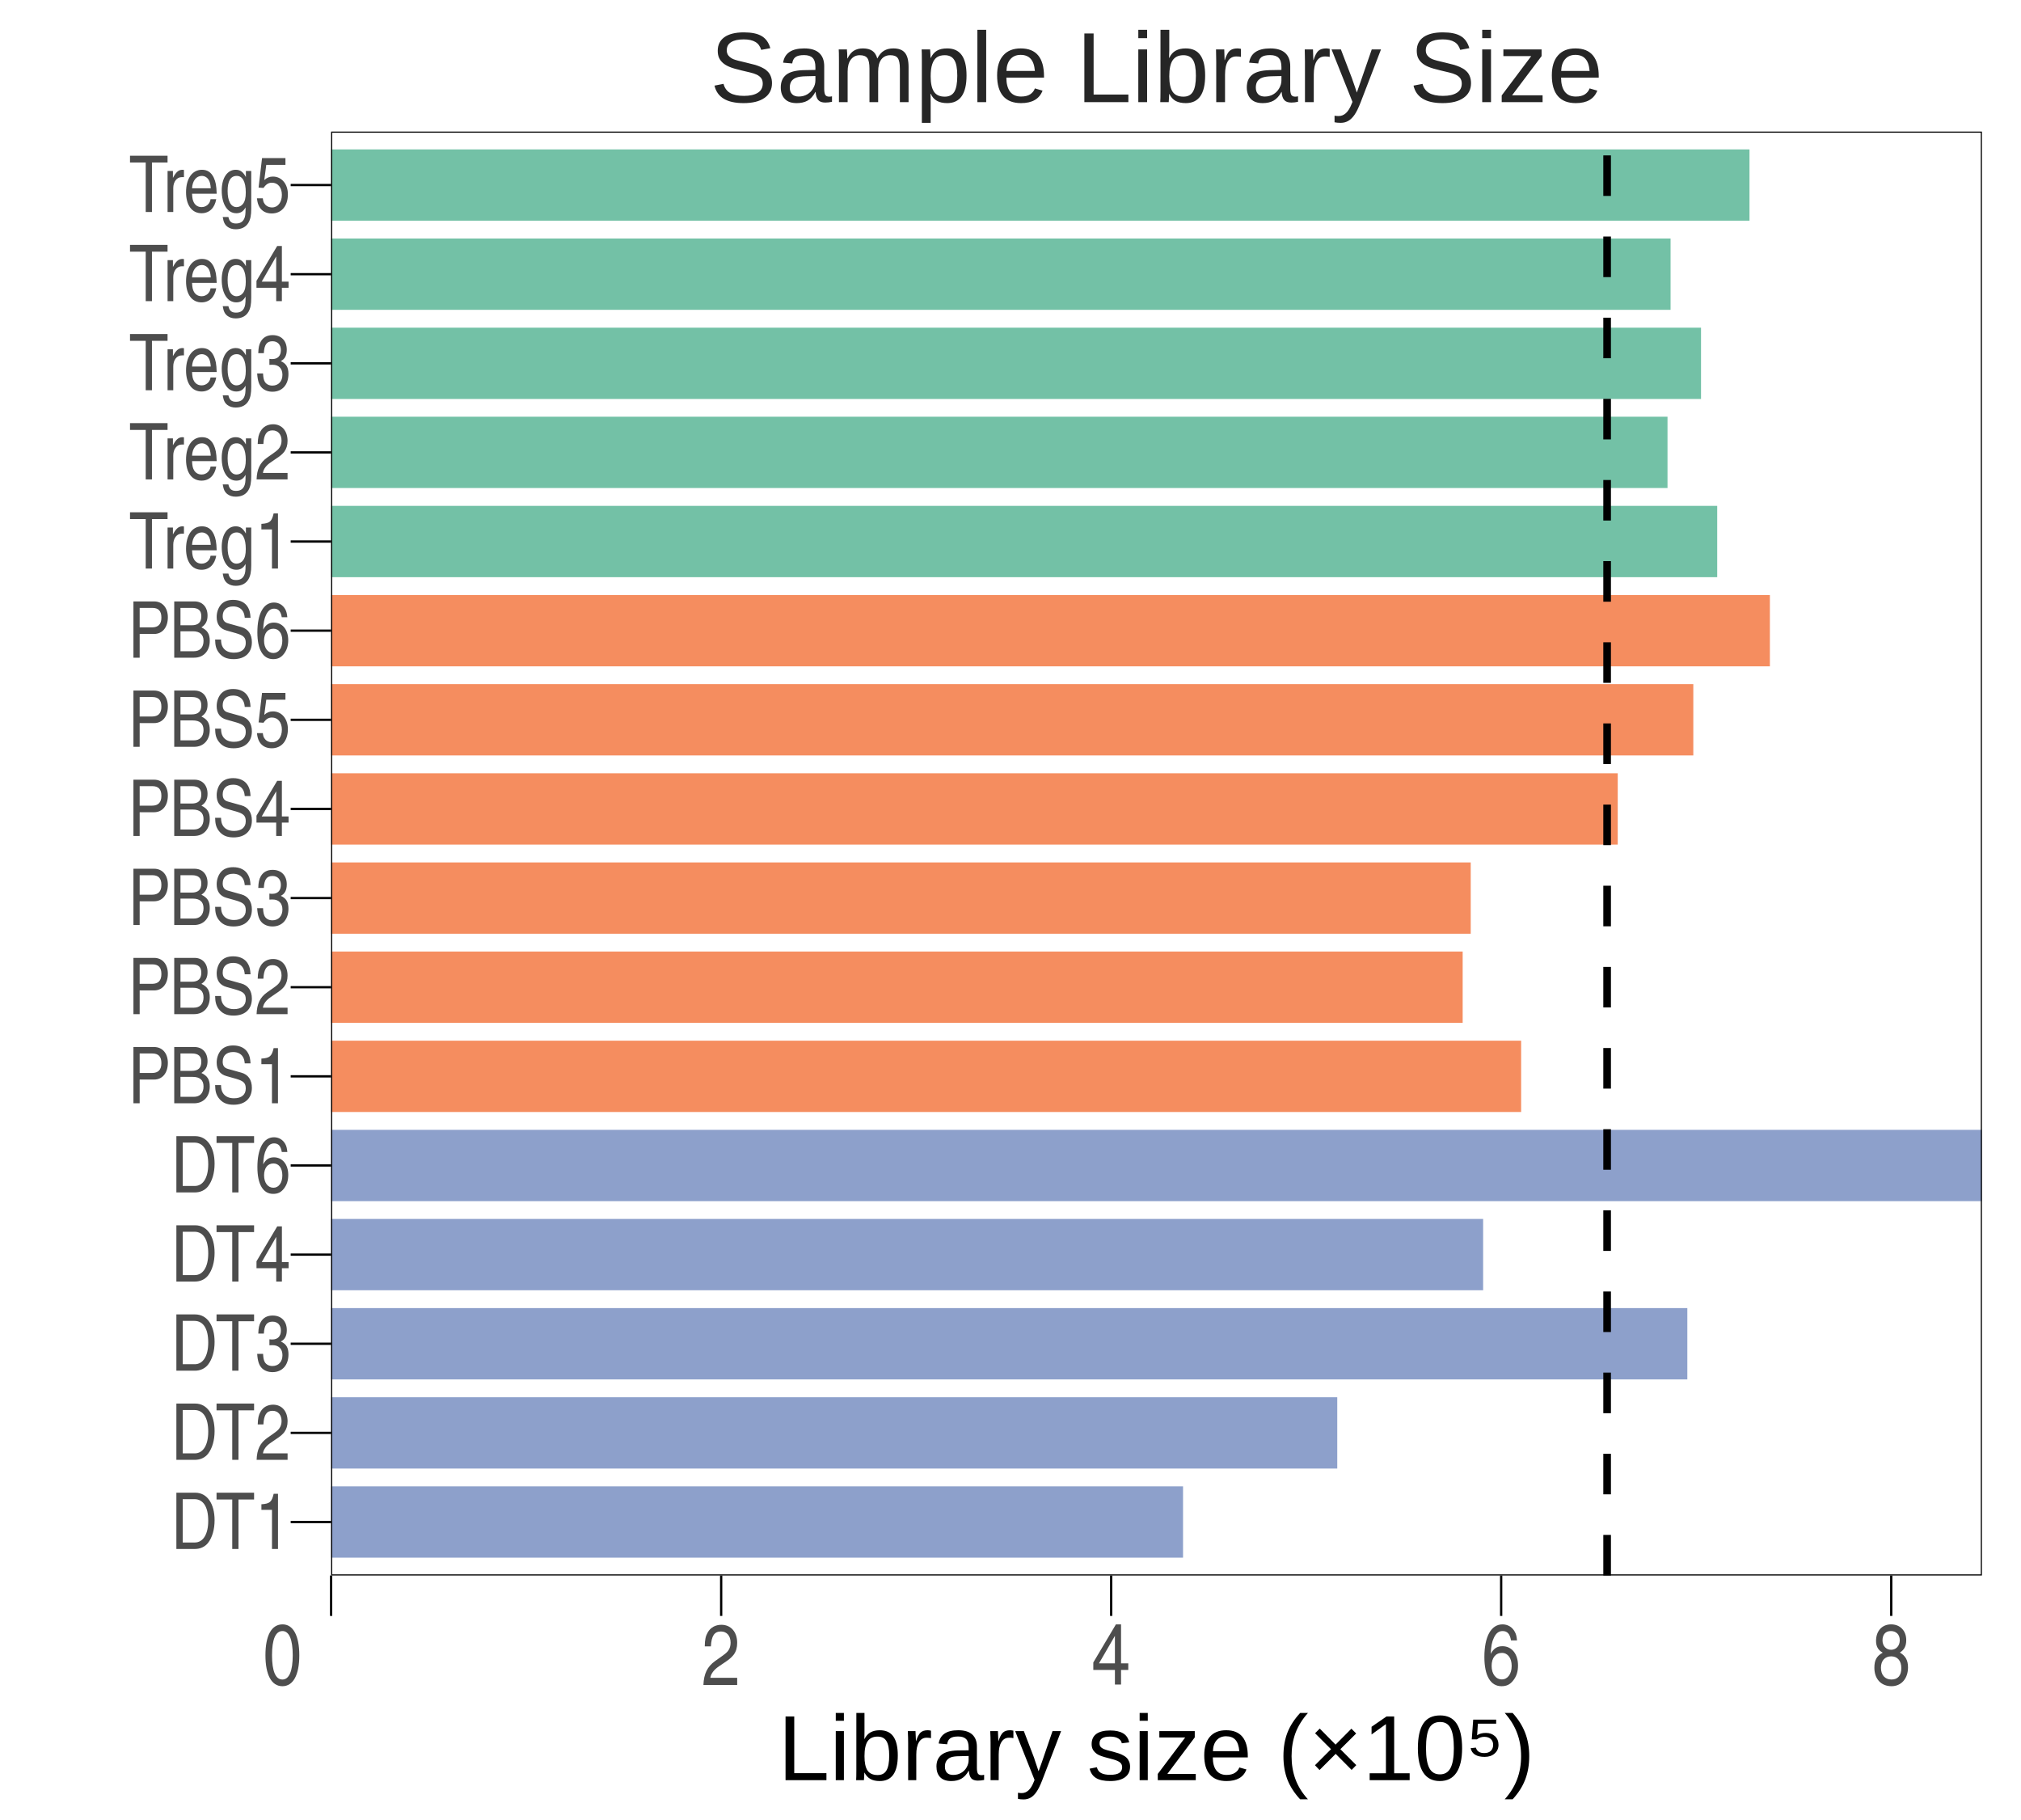
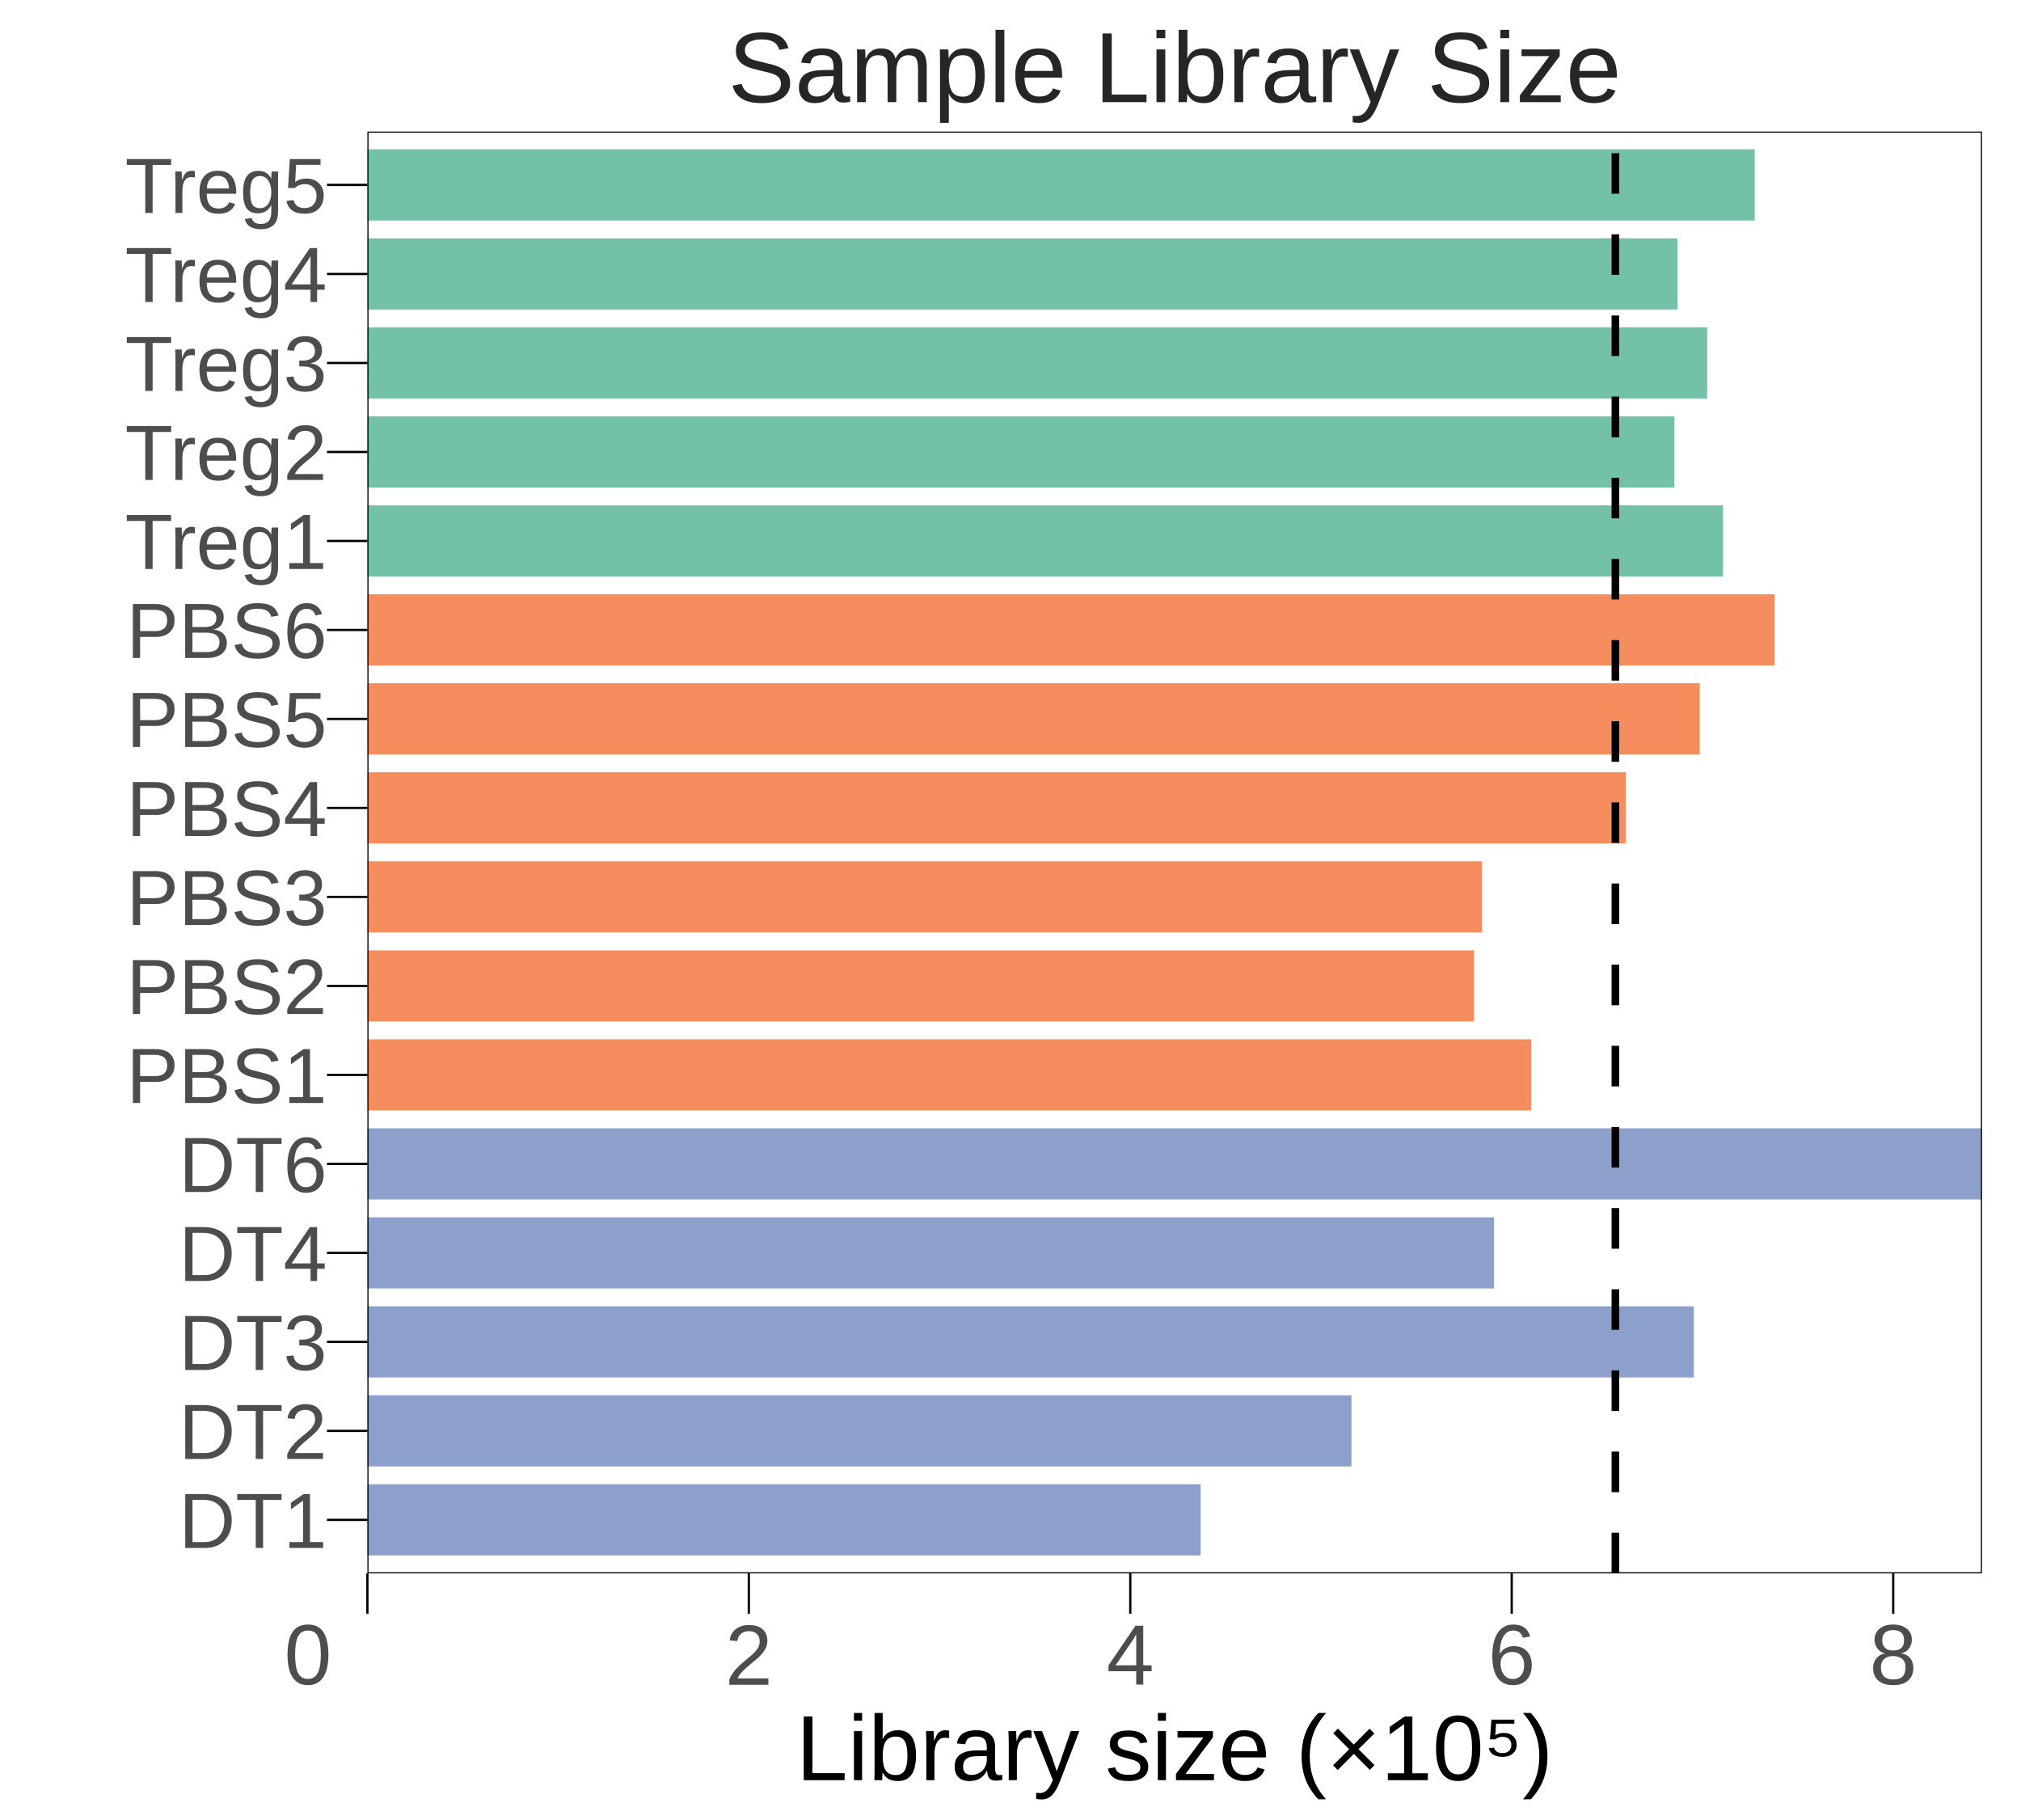
<svg xmlns="http://www.w3.org/2000/svg" class="svglite" width="283.46pt" height="255.12pt" viewBox="0 0 283.46 255.12">
  <defs>
    <style type="text/css">
    .svglite line, .svglite polyline, .svglite polygon, .svglite path, .svglite rect, .svglite circle {
      fill: none;
      stroke: #000000;
      stroke-linecap: round;
      stroke-linejoin: round;
      stroke-miterlimit: 10.00;
    }
    .svglite text {
      white-space: pre;
    }
  </style>
  </defs>
  <rect width="100%" height="100%" style="stroke: none; fill: none;" />
  <defs>
    <clipPath id="cpMC4wMHwyODMuNDZ8MC4wMHwyNTUuMTI=">
      <rect x="0.00" y="0.00" width="283.46" height="255.12" />
    </clipPath>
  </defs>
  <g clip-path="url(#cpMC4wMHwyODMuNDZ8MC4wMHwyNTUuMTI=)">
</g>
  <defs>
-     <clipPath id="cpNDYuNDR8Mjc3Ljk5fDE4LjQ1fDIyMC45NA==">
-       <rect x="46.44" y="18.45" width="231.54" height="202.49" />
+     <clipPath id="cpNTEuNTN8Mjc3Ljk5fDE4LjQ1fDIyMC42Mw==">
+       <rect x="51.53" y="18.45" width="226.46" height="202.18" />
    </clipPath>
  </defs>
-   <g clip-path="url(#cpNDYuNDR8Mjc3Ljk5fDE4LjQ1fDIyMC45NA==)">
-     <rect x="46.44" y="208.44" width="119.49" height="10.00" style="stroke-width: 1.07; stroke: none; stroke-linecap: butt; stroke-linejoin: miter; fill: #8DA0CB;" />
-     <rect x="46.44" y="195.94" width="141.12" height="10.00" style="stroke-width: 1.07; stroke: none; stroke-linecap: butt; stroke-linejoin: miter; fill: #8DA0CB;" />
-     <rect x="46.44" y="183.44" width="190.22" height="10.00" style="stroke-width: 1.07; stroke: none; stroke-linecap: butt; stroke-linejoin: miter; fill: #8DA0CB;" />
-     <rect x="46.44" y="170.94" width="161.58" height="10.00" style="stroke-width: 1.07; stroke: none; stroke-linecap: butt; stroke-linejoin: miter; fill: #8DA0CB;" />
-     <rect x="46.44" y="158.44" width="231.54" height="10.00" style="stroke-width: 1.07; stroke: none; stroke-linecap: butt; stroke-linejoin: miter; fill: #8DA0CB;" />
-     <rect x="46.44" y="145.94" width="166.91" height="10.00" style="stroke-width: 1.07; stroke: none; stroke-linecap: butt; stroke-linejoin: miter; fill: #F58D5F;" />
-     <rect x="46.44" y="133.44" width="158.71" height="10.00" style="stroke-width: 1.07; stroke: none; stroke-linecap: butt; stroke-linejoin: miter; fill: #F58D5F;" />
-     <rect x="46.44" y="120.94" width="159.84" height="10.00" style="stroke-width: 1.07; stroke: none; stroke-linecap: butt; stroke-linejoin: miter; fill: #F58D5F;" />
-     <rect x="46.44" y="108.44" width="180.46" height="10.00" style="stroke-width: 1.07; stroke: none; stroke-linecap: butt; stroke-linejoin: miter; fill: #F58D5F;" />
-     <rect x="46.44" y="95.94" width="191.06" height="10.00" style="stroke-width: 1.07; stroke: none; stroke-linecap: butt; stroke-linejoin: miter; fill: #F58D5F;" />
-     <rect x="46.44" y="83.44" width="201.80" height="10.00" style="stroke-width: 1.07; stroke: none; stroke-linecap: butt; stroke-linejoin: miter; fill: #F58D5F;" />
-     <rect x="46.44" y="70.94" width="194.41" height="10.00" style="stroke-width: 1.07; stroke: none; stroke-linecap: butt; stroke-linejoin: miter; fill: #73C1A6;" />
-     <rect x="46.44" y="58.44" width="187.44" height="10.00" style="stroke-width: 1.07; stroke: none; stroke-linecap: butt; stroke-linejoin: miter; fill: #73C1A6;" />
-     <rect x="46.44" y="45.95" width="192.14" height="10.00" style="stroke-width: 1.07; stroke: none; stroke-linecap: butt; stroke-linejoin: miter; fill: #73C1A6;" />
-     <rect x="46.44" y="33.45" width="187.87" height="10.00" style="stroke-width: 1.07; stroke: none; stroke-linecap: butt; stroke-linejoin: miter; fill: #73C1A6;" />
-     <rect x="46.44" y="20.95" width="198.94" height="10.00" style="stroke-width: 1.07; stroke: none; stroke-linecap: butt; stroke-linejoin: miter; fill: #73C1A6;" />
-     <line x1="225.41" y1="220.94" x2="225.41" y2="18.45" style="stroke-width: 1.07; stroke-dasharray: 5.69,5.69; stroke-linecap: butt;" />
-     <rect x="46.44" y="18.45" width="231.54" height="202.49" style="stroke-width: 0.32;" />
+   <g clip-path="url(#cpNTEuNTN8Mjc3Ljk5fDE4LjQ1fDIyMC42Mw==)">
+     <rect x="51.53" y="208.15" width="116.87" height="9.98" style="stroke-width: 1.07; stroke: none; stroke-linecap: butt; stroke-linejoin: miter; fill: #8DA0CB;" />
+     <rect x="51.53" y="195.67" width="138.02" height="9.98" style="stroke-width: 1.07; stroke: none; stroke-linecap: butt; stroke-linejoin: miter; fill: #8DA0CB;" />
+     <rect x="51.53" y="183.19" width="186.04" height="9.98" style="stroke-width: 1.07; stroke: none; stroke-linecap: butt; stroke-linejoin: miter; fill: #8DA0CB;" />
+     <rect x="51.53" y="170.71" width="158.03" height="9.98" style="stroke-width: 1.07; stroke: none; stroke-linecap: butt; stroke-linejoin: miter; fill: #8DA0CB;" />
+     <rect x="51.53" y="158.23" width="226.46" height="9.98" style="stroke-width: 1.07; stroke: none; stroke-linecap: butt; stroke-linejoin: miter; fill: #8DA0CB;" />
+     <rect x="51.53" y="145.75" width="163.25" height="9.98" style="stroke-width: 1.07; stroke: none; stroke-linecap: butt; stroke-linejoin: miter; fill: #F58D5F;" />
+     <rect x="51.53" y="133.27" width="155.22" height="9.98" style="stroke-width: 1.07; stroke: none; stroke-linecap: butt; stroke-linejoin: miter; fill: #F58D5F;" />
+     <rect x="51.53" y="120.78" width="156.33" height="9.98" style="stroke-width: 1.07; stroke: none; stroke-linecap: butt; stroke-linejoin: miter; fill: #F58D5F;" />
+     <rect x="51.53" y="108.30" width="176.50" height="9.98" style="stroke-width: 1.07; stroke: none; stroke-linecap: butt; stroke-linejoin: miter; fill: #F58D5F;" />
+     <rect x="51.53" y="95.82" width="186.87" height="9.98" style="stroke-width: 1.07; stroke: none; stroke-linecap: butt; stroke-linejoin: miter; fill: #F58D5F;" />
+     <rect x="51.53" y="83.34" width="197.37" height="9.98" style="stroke-width: 1.07; stroke: none; stroke-linecap: butt; stroke-linejoin: miter; fill: #F58D5F;" />
+     <rect x="51.53" y="70.86" width="190.14" height="9.98" style="stroke-width: 1.07; stroke: none; stroke-linecap: butt; stroke-linejoin: miter; fill: #73C1A6;" />
+     <rect x="51.53" y="58.38" width="183.32" height="9.98" style="stroke-width: 1.07; stroke: none; stroke-linecap: butt; stroke-linejoin: miter; fill: #73C1A6;" />
+     <rect x="51.53" y="45.90" width="187.92" height="9.98" style="stroke-width: 1.07; stroke: none; stroke-linecap: butt; stroke-linejoin: miter; fill: #73C1A6;" />
+     <rect x="51.53" y="33.42" width="183.75" height="9.98" style="stroke-width: 1.07; stroke: none; stroke-linecap: butt; stroke-linejoin: miter; fill: #73C1A6;" />
+     <rect x="51.53" y="20.94" width="194.58" height="9.98" style="stroke-width: 1.07; stroke: none; stroke-linecap: butt; stroke-linejoin: miter; fill: #73C1A6;" />
+     <line x1="226.57" y1="220.63" x2="226.57" y2="18.45" style="stroke-width: 1.07; stroke-dasharray: 5.69,5.69; stroke-linecap: butt;" />
+     <rect x="51.53" y="18.45" width="226.46" height="202.18" style="stroke-width: 0.32;" />
  </g>
  <g clip-path="url(#cpMC4wMHwyODMuNDZ8MC4wMHwyNTUuMTI=)">
-     <text x="40.77" y="217.22" text-anchor="end" style="font-size: 11.00px;fill: #4D4D4D; font-family: &quot;Liberation Sans Narrow&quot;;" textLength="17.04px" lengthAdjust="spacingAndGlyphs">DT1</text>
-     <text x="40.77" y="204.72" text-anchor="end" style="font-size: 11.00px;fill: #4D4D4D; font-family: &quot;Liberation Sans Narrow&quot;;" textLength="17.04px" lengthAdjust="spacingAndGlyphs">DT2</text>
-     <text x="40.77" y="192.22" text-anchor="end" style="font-size: 11.00px;fill: #4D4D4D; font-family: &quot;Liberation Sans Narrow&quot;;" textLength="17.04px" lengthAdjust="spacingAndGlyphs">DT3</text>
-     <text x="40.77" y="179.72" text-anchor="end" style="font-size: 11.00px;fill: #4D4D4D; font-family: &quot;Liberation Sans Narrow&quot;;" textLength="17.04px" lengthAdjust="spacingAndGlyphs">DT4</text>
-     <text x="40.77" y="167.22" text-anchor="end" style="font-size: 11.00px;fill: #4D4D4D; font-family: &quot;Liberation Sans Narrow&quot;;" textLength="17.04px" lengthAdjust="spacingAndGlyphs">DT6</text>
-     <text x="40.77" y="154.72" text-anchor="end" style="font-size: 11.00px;fill: #4D4D4D; font-family: &quot;Liberation Sans Narrow&quot;;" textLength="23.08px" lengthAdjust="spacingAndGlyphs">PBS1</text>
-     <text x="40.77" y="142.22" text-anchor="end" style="font-size: 11.00px;fill: #4D4D4D; font-family: &quot;Liberation Sans Narrow&quot;;" textLength="23.08px" lengthAdjust="spacingAndGlyphs">PBS2</text>
-     <text x="40.77" y="129.72" text-anchor="end" style="font-size: 11.00px;fill: #4D4D4D; font-family: &quot;Liberation Sans Narrow&quot;;" textLength="23.08px" lengthAdjust="spacingAndGlyphs">PBS3</text>
-     <text x="40.77" y="117.23" text-anchor="end" style="font-size: 11.00px;fill: #4D4D4D; font-family: &quot;Liberation Sans Narrow&quot;;" textLength="23.08px" lengthAdjust="spacingAndGlyphs">PBS4</text>
-     <text x="40.77" y="104.73" text-anchor="end" style="font-size: 11.00px;fill: #4D4D4D; font-family: &quot;Liberation Sans Narrow&quot;;" textLength="23.08px" lengthAdjust="spacingAndGlyphs">PBS5</text>
-     <text x="40.77" y="92.23" text-anchor="end" style="font-size: 11.00px;fill: #4D4D4D; font-family: &quot;Liberation Sans Narrow&quot;;" textLength="23.08px" lengthAdjust="spacingAndGlyphs">PBS6</text>
-     <text x="40.77" y="79.73" text-anchor="end" style="font-size: 11.00px;fill: #4D4D4D; font-family: &quot;Liberation Sans Narrow&quot;;" textLength="23.25px" lengthAdjust="spacingAndGlyphs">Treg1</text>
-     <text x="40.77" y="67.23" text-anchor="end" style="font-size: 11.00px;fill: #4D4D4D; font-family: &quot;Liberation Sans Narrow&quot;;" textLength="23.25px" lengthAdjust="spacingAndGlyphs">Treg2</text>
-     <text x="40.77" y="54.73" text-anchor="end" style="font-size: 11.00px;fill: #4D4D4D; font-family: &quot;Liberation Sans Narrow&quot;;" textLength="23.25px" lengthAdjust="spacingAndGlyphs">Treg3</text>
-     <text x="40.77" y="42.23" text-anchor="end" style="font-size: 11.00px;fill: #4D4D4D; font-family: &quot;Liberation Sans Narrow&quot;;" textLength="23.25px" lengthAdjust="spacingAndGlyphs">Treg4</text>
-     <text x="40.77" y="29.73" text-anchor="end" style="font-size: 11.00px;fill: #4D4D4D; font-family: &quot;Liberation Sans Narrow&quot;;" textLength="23.25px" lengthAdjust="spacingAndGlyphs">Treg5</text>
-     <polyline points="40.77,213.44 46.44,213.44 " style="stroke-width: 0.32; stroke-linecap: butt;" />
-     <polyline points="40.77,200.94 46.44,200.94 " style="stroke-width: 0.32; stroke-linecap: butt;" />
-     <polyline points="40.77,188.44 46.44,188.44 " style="stroke-width: 0.32; stroke-linecap: butt;" />
-     <polyline points="40.77,175.94 46.44,175.94 " style="stroke-width: 0.32; stroke-linecap: butt;" />
-     <polyline points="40.77,163.44 46.44,163.44 " style="stroke-width: 0.32; stroke-linecap: butt;" />
-     <polyline points="40.77,150.94 46.44,150.94 " style="stroke-width: 0.32; stroke-linecap: butt;" />
-     <polyline points="40.77,138.44 46.44,138.44 " style="stroke-width: 0.32; stroke-linecap: butt;" />
-     <polyline points="40.77,125.94 46.44,125.94 " style="stroke-width: 0.32; stroke-linecap: butt;" />
-     <polyline points="40.77,113.44 46.44,113.44 " style="stroke-width: 0.32; stroke-linecap: butt;" />
-     <polyline points="40.77,100.94 46.44,100.94 " style="stroke-width: 0.32; stroke-linecap: butt;" />
-     <polyline points="40.77,88.44 46.44,88.44 " style="stroke-width: 0.32; stroke-linecap: butt;" />
-     <polyline points="40.77,75.94 46.44,75.94 " style="stroke-width: 0.32; stroke-linecap: butt;" />
-     <polyline points="40.77,63.44 46.44,63.44 " style="stroke-width: 0.32; stroke-linecap: butt;" />
-     <polyline points="40.77,50.95 46.44,50.95 " style="stroke-width: 0.32; stroke-linecap: butt;" />
-     <polyline points="40.77,38.45 46.44,38.45 " style="stroke-width: 0.32; stroke-linecap: butt;" />
-     <polyline points="40.77,25.95 46.44,25.95 " style="stroke-width: 0.32; stroke-linecap: butt;" />
-     <polyline points="46.44,226.61 46.44,220.94 " style="stroke-width: 0.32; stroke-linecap: butt;" />
-     <polyline points="101.15,226.61 101.15,220.94 " style="stroke-width: 0.32; stroke-linecap: butt;" />
-     <polyline points="155.85,226.61 155.85,220.94 " style="stroke-width: 0.32; stroke-linecap: butt;" />
-     <polyline points="210.55,226.61 210.55,220.94 " style="stroke-width: 0.32; stroke-linecap: butt;" />
-     <polyline points="265.26,226.61 265.26,220.94 " style="stroke-width: 0.32; stroke-linecap: butt;" />
-     <text x="36.87" y="236.23" style="font-size: 12.00px;fill: #4D4D4D; font-family: &quot;Liberation Sans Narrow&quot;;" textLength="19.15px" lengthAdjust="spacingAndGlyphs">     0</text>
-     <text x="98.41" y="236.29" style="font-size: 12.00px;fill: #4D4D4D; font-family: &quot;Liberation Sans Narrow&quot;;" textLength="5.47px" lengthAdjust="spacingAndGlyphs">2</text>
-     <text x="153.11" y="236.23" style="font-size: 12.00px;fill: #4D4D4D; font-family: &quot;Liberation Sans Narrow&quot;;" textLength="5.47px" lengthAdjust="spacingAndGlyphs">4</text>
-     <text x="207.82" y="236.23" style="font-size: 12.00px;fill: #4D4D4D; font-family: &quot;Liberation Sans Narrow&quot;;" textLength="5.47px" lengthAdjust="spacingAndGlyphs">6</text>
-     <text x="262.52" y="236.23" style="font-size: 12.00px;fill: #4D4D4D; font-family: &quot;Liberation Sans Narrow&quot;;" textLength="5.47px" lengthAdjust="spacingAndGlyphs">8</text>
-     <text x="162.21" y="249.64" text-anchor="middle" style="font-size: 13.00px; font-family: &quot;Arial&quot;;" textLength="110.54px" lengthAdjust="spacingAndGlyphs">Library size (×10⁵)</text>
-     <text x="162.21" y="14.32" text-anchor="middle" style="font-size: 14.00px;fill: #262626; font-family: &quot;Arial&quot;;" textLength="125.24px" lengthAdjust="spacingAndGlyphs">Sample Library Size</text>
+     <text x="45.86" y="217.08" text-anchor="end" style="font-size: 11.00px;fill: #4D4D4D; font-family: &quot;Arial&quot;;" textLength="20.78px" lengthAdjust="spacingAndGlyphs">DT1</text>
+     <text x="45.86" y="204.60" text-anchor="end" style="font-size: 11.00px;fill: #4D4D4D; font-family: &quot;Arial&quot;;" textLength="20.78px" lengthAdjust="spacingAndGlyphs">DT2</text>
+     <text x="45.86" y="192.12" text-anchor="end" style="font-size: 11.00px;fill: #4D4D4D; font-family: &quot;Arial&quot;;" textLength="20.78px" lengthAdjust="spacingAndGlyphs">DT3</text>
+     <text x="45.86" y="179.64" text-anchor="end" style="font-size: 11.00px;fill: #4D4D4D; font-family: &quot;Arial&quot;;" textLength="20.78px" lengthAdjust="spacingAndGlyphs">DT4</text>
+     <text x="45.86" y="167.16" text-anchor="end" style="font-size: 11.00px;fill: #4D4D4D; font-family: &quot;Arial&quot;;" textLength="20.78px" lengthAdjust="spacingAndGlyphs">DT6</text>
+     <text x="45.86" y="154.68" text-anchor="end" style="font-size: 11.00px;fill: #4D4D4D; font-family: &quot;Arial&quot;;" textLength="28.13px" lengthAdjust="spacingAndGlyphs">PBS1</text>
+     <text x="45.86" y="142.20" text-anchor="end" style="font-size: 11.00px;fill: #4D4D4D; font-family: &quot;Arial&quot;;" textLength="28.13px" lengthAdjust="spacingAndGlyphs">PBS2</text>
+     <text x="45.86" y="129.72" text-anchor="end" style="font-size: 11.00px;fill: #4D4D4D; font-family: &quot;Arial&quot;;" textLength="28.13px" lengthAdjust="spacingAndGlyphs">PBS3</text>
+     <text x="45.86" y="117.24" text-anchor="end" style="font-size: 11.00px;fill: #4D4D4D; font-family: &quot;Arial&quot;;" textLength="28.13px" lengthAdjust="spacingAndGlyphs">PBS4</text>
+     <text x="45.86" y="104.75" text-anchor="end" style="font-size: 11.00px;fill: #4D4D4D; font-family: &quot;Arial&quot;;" textLength="28.13px" lengthAdjust="spacingAndGlyphs">PBS5</text>
+     <text x="45.86" y="92.27" text-anchor="end" style="font-size: 11.00px;fill: #4D4D4D; font-family: &quot;Arial&quot;;" textLength="28.13px" lengthAdjust="spacingAndGlyphs">PBS6</text>
+     <text x="45.86" y="79.79" text-anchor="end" style="font-size: 11.00px;fill: #4D4D4D; font-family: &quot;Arial&quot;;" textLength="28.33px" lengthAdjust="spacingAndGlyphs">Treg1</text>
+     <text x="45.86" y="67.31" text-anchor="end" style="font-size: 11.00px;fill: #4D4D4D; font-family: &quot;Arial&quot;;" textLength="28.33px" lengthAdjust="spacingAndGlyphs">Treg2</text>
+     <text x="45.86" y="54.83" text-anchor="end" style="font-size: 11.00px;fill: #4D4D4D; font-family: &quot;Arial&quot;;" textLength="28.33px" lengthAdjust="spacingAndGlyphs">Treg3</text>
+     <text x="45.86" y="42.35" text-anchor="end" style="font-size: 11.00px;fill: #4D4D4D; font-family: &quot;Arial&quot;;" textLength="28.33px" lengthAdjust="spacingAndGlyphs">Treg4</text>
+     <text x="45.86" y="29.87" text-anchor="end" style="font-size: 11.00px;fill: #4D4D4D; font-family: &quot;Arial&quot;;" textLength="28.33px" lengthAdjust="spacingAndGlyphs">Treg5</text>
+     <polyline points="45.86,213.14 51.53,213.14 " style="stroke-width: 0.32; stroke-linecap: butt;" />
+     <polyline points="45.86,200.66 51.53,200.66 " style="stroke-width: 0.32; stroke-linecap: butt;" />
+     <polyline points="45.86,188.18 51.53,188.18 " style="stroke-width: 0.32; stroke-linecap: butt;" />
+     <polyline points="45.86,175.70 51.53,175.70 " style="stroke-width: 0.32; stroke-linecap: butt;" />
+     <polyline points="45.86,163.22 51.53,163.22 " style="stroke-width: 0.32; stroke-linecap: butt;" />
+     <polyline points="45.86,150.74 51.53,150.74 " style="stroke-width: 0.32; stroke-linecap: butt;" />
+     <polyline points="45.86,138.26 51.53,138.26 " style="stroke-width: 0.32; stroke-linecap: butt;" />
+     <polyline points="45.86,125.78 51.53,125.78 " style="stroke-width: 0.32; stroke-linecap: butt;" />
+     <polyline points="45.86,113.30 51.53,113.30 " style="stroke-width: 0.32; stroke-linecap: butt;" />
+     <polyline points="45.86,100.82 51.53,100.82 " style="stroke-width: 0.32; stroke-linecap: butt;" />
+     <polyline points="45.86,88.34 51.53,88.34 " style="stroke-width: 0.32; stroke-linecap: butt;" />
+     <polyline points="45.86,75.86 51.53,75.86 " style="stroke-width: 0.32; stroke-linecap: butt;" />
+     <polyline points="45.86,63.38 51.53,63.38 " style="stroke-width: 0.32; stroke-linecap: butt;" />
+     <polyline points="45.86,50.90 51.53,50.90 " style="stroke-width: 0.32; stroke-linecap: butt;" />
+     <polyline points="45.86,38.42 51.53,38.42 " style="stroke-width: 0.32; stroke-linecap: butt;" />
+     <polyline points="45.86,25.93 51.53,25.93 " style="stroke-width: 0.32; stroke-linecap: butt;" />
+     <polyline points="51.53,226.30 51.53,220.63 " style="stroke-width: 0.32; stroke-linecap: butt;" />
+     <polyline points="105.03,226.30 105.03,220.63 " style="stroke-width: 0.32; stroke-linecap: butt;" />
+     <polyline points="158.53,226.30 158.53,220.63 " style="stroke-width: 0.32; stroke-linecap: butt;" />
+     <polyline points="212.03,226.30 212.03,220.63 " style="stroke-width: 0.32; stroke-linecap: butt;" />
+     <polyline points="265.54,226.30 265.54,220.63 " style="stroke-width: 0.32; stroke-linecap: butt;" />
+     <text x="39.86" y="236.19" style="font-size: 12.00px;fill: #4D4D4D; font-family: &quot;Arial&quot;;" textLength="23.34px" lengthAdjust="spacingAndGlyphs">     0</text>
+     <text x="101.69" y="236.26" style="font-size: 12.00px;fill: #4D4D4D; font-family: &quot;Arial&quot;;" textLength="6.67px" lengthAdjust="spacingAndGlyphs">2</text>
+     <text x="155.19" y="236.24" style="font-size: 12.00px;fill: #4D4D4D; font-family: &quot;Arial&quot;;" textLength="6.67px" lengthAdjust="spacingAndGlyphs">4</text>
+     <text x="208.70" y="236.19" style="font-size: 12.00px;fill: #4D4D4D; font-family: &quot;Arial&quot;;" textLength="6.67px" lengthAdjust="spacingAndGlyphs">6</text>
+     <text x="262.20" y="236.19" style="font-size: 12.00px;fill: #4D4D4D; font-family: &quot;Arial&quot;;" textLength="6.67px" lengthAdjust="spacingAndGlyphs">8</text>
+     <text x="164.76" y="249.64" text-anchor="middle" style="font-size: 13.00px; font-family: &quot;Arial&quot;;" textLength="105.11px" lengthAdjust="spacingAndGlyphs">Library size (×10⁵)</text>
+     <text x="164.76" y="14.32" text-anchor="middle" style="font-size: 14.00px;fill: #262626; font-family: &quot;Arial&quot;;" textLength="125.24px" lengthAdjust="spacingAndGlyphs">Sample Library Size</text>
  </g>
</svg>
